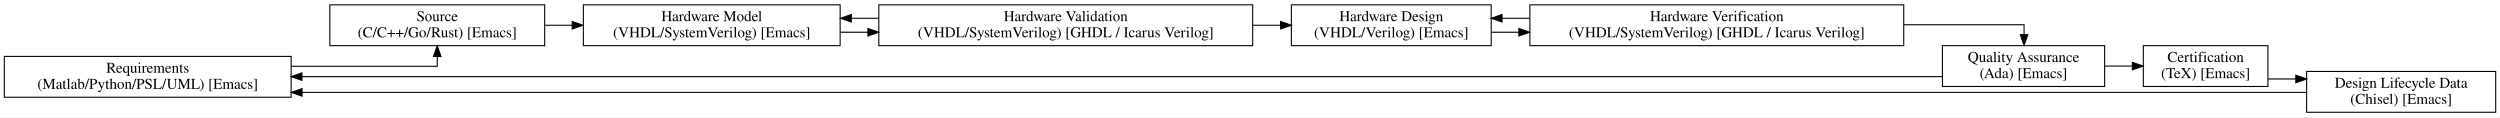
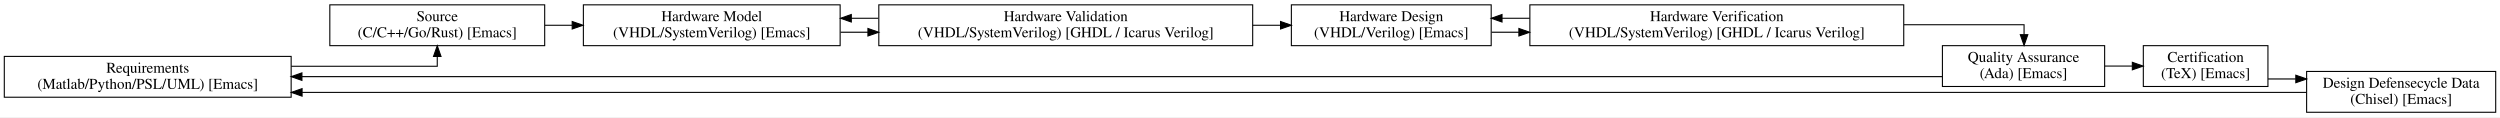
<svg xmlns="http://www.w3.org/2000/svg" width="2327pt" height="109pt" viewBox="0.00 0.00 2327.00 109.00">
  <g id="graph0" class="graph" transform="scale(1 1) rotate(0) translate(4 105)">
    <polygon fill="white" stroke="transparent" points="-4,4 -4,-105 2323,-105 2323,4 -4,4" />
    <g id="node1" class="node">
      <polygon fill="none" stroke="black" points="0,-14.5 0,-52.5 267,-52.5 267,-14.5 0,-14.5" />
      <text text-anchor="middle" x="133.5" y="-37.3" font-family="Times,serif" font-size="14.00">Requirements </text>
      <text text-anchor="middle" x="133.5" y="-22.3" font-family="Times,serif" font-size="14.00">(Matlab/Python/PSL/UML) [Emacs]</text>
    </g>
    <g id="node2" class="node">
      <polygon fill="none" stroke="black" points="303,-62.5 303,-100.5 503,-100.5 503,-62.5 303,-62.5" />
      <text text-anchor="middle" x="403" y="-85.3" font-family="Times,serif" font-size="14.00">Source </text>
      <text text-anchor="middle" x="403" y="-70.3" font-family="Times,serif" font-size="14.00">(C/C++/Go/Rust) [Emacs]</text>
    </g>
    <g id="edge1" class="edge">
      <path fill="none" stroke="black" d="M267.07,-43.33C334.83,-43.33 403,-43.33 403,-43.33 403,-43.33 403,-52.42 403,-52.42" />
      <polygon fill="black" stroke="black" points="399.5,-52.42 403,-62.42 406.5,-52.42 399.5,-52.42" />
    </g>
    <g id="node3" class="node">
      <polygon fill="none" stroke="black" points="539,-62.5 539,-100.5 778,-100.5 778,-62.5 539,-62.5" />
      <text text-anchor="middle" x="658.5" y="-85.3" font-family="Times,serif" font-size="14.00">Hardware Model </text>
      <text text-anchor="middle" x="658.5" y="-70.3" font-family="Times,serif" font-size="14.00">(VHDL/SystemVerilog) [Emacs]</text>
    </g>
    <g id="edge2" class="edge">
      <path fill="none" stroke="black" d="M503.25,-81.5C503.25,-81.5 528.6,-81.5 528.6,-81.5" />
      <polygon fill="black" stroke="black" points="528.6,-85 538.6,-81.5 528.6,-78 528.6,-85" />
    </g>
    <g id="node4" class="node">
      <polygon fill="none" stroke="black" points="814,-62.5 814,-100.5 1162,-100.5 1162,-62.5 814,-62.5" />
      <text text-anchor="middle" x="988" y="-85.3" font-family="Times,serif" font-size="14.00">Hardware Validation </text>
      <text text-anchor="middle" x="988" y="-70.3" font-family="Times,serif" font-size="14.00">(VHDL/SystemVerilog) [GHDL / Icarus Verilog]</text>
    </g>
    <g id="edge3" class="edge">
      <path fill="none" stroke="black" d="M778.39,-75C778.39,-75 803.87,-75 803.87,-75" />
      <polygon fill="black" stroke="black" points="803.87,-78.5 813.87,-75 803.87,-71.5 803.87,-78.5" />
    </g>
    <g id="edge10" class="edge">
      <path fill="none" stroke="black" d="M813.6,-88C813.6,-88 788.39,-88 788.39,-88" />
      <polygon fill="black" stroke="black" points="788.39,-84.5 778.39,-88 788.39,-91.5 788.39,-84.5" />
    </g>
    <g id="node5" class="node">
      <polygon fill="none" stroke="black" points="1198,-62.5 1198,-100.5 1384,-100.5 1384,-62.5 1198,-62.5" />
      <text text-anchor="middle" x="1291" y="-85.3" font-family="Times,serif" font-size="14.00">Hardware Design </text>
      <text text-anchor="middle" x="1291" y="-70.3" font-family="Times,serif" font-size="14.00">(VHDL/Verilog) [Emacs]</text>
    </g>
    <g id="edge4" class="edge">
      <path fill="none" stroke="black" d="M1162.06,-81.5C1162.06,-81.5 1187.92,-81.5 1187.92,-81.5" />
      <polygon fill="black" stroke="black" points="1187.92,-85 1197.92,-81.5 1187.92,-78 1187.92,-85" />
    </g>
    <g id="node6" class="node">
      <polygon fill="none" stroke="black" points="1420,-62.5 1420,-100.5 1768,-100.5 1768,-62.5 1420,-62.5" />
      <text text-anchor="middle" x="1594" y="-85.3" font-family="Times,serif" font-size="14.00">Hardware Verification </text>
      <text text-anchor="middle" x="1594" y="-70.3" font-family="Times,serif" font-size="14.00">(VHDL/SystemVerilog) [GHDL / Icarus Verilog]</text>
    </g>
    <g id="edge5" class="edge">
      <path fill="none" stroke="black" d="M1384.38,-75C1384.38,-75 1409.78,-75 1409.78,-75" />
      <polygon fill="black" stroke="black" points="1409.78,-78.5 1419.78,-75 1409.78,-71.5 1409.78,-78.5" />
    </g>
    <g id="edge11" class="edge">
      <path fill="none" stroke="black" d="M1419.94,-88C1419.94,-88 1394.08,-88 1394.08,-88" />
      <polygon fill="black" stroke="black" points="1394.08,-84.5 1384.08,-88 1394.08,-91.5 1394.08,-84.5" />
    </g>
    <g id="node7" class="node">
      <polygon fill="none" stroke="black" points="1804,-24.5 1804,-62.5 1955,-62.5 1955,-24.5 1804,-24.5" />
      <text text-anchor="middle" x="1879.5" y="-47.3" font-family="Times,serif" font-size="14.00">Quality Assurance </text>
      <text text-anchor="middle" x="1879.5" y="-32.3" font-family="Times,serif" font-size="14.00">(Ada) [Emacs]</text>
    </g>
    <g id="edge6" class="edge">
      <path fill="none" stroke="black" d="M1768.2,-82C1827.91,-82 1880,-82 1880,-82 1880,-82 1880,-72.75 1880,-72.75" />
      <polygon fill="black" stroke="black" points="1883.5,-72.75 1880,-62.75 1876.5,-72.75 1883.5,-72.75" />
    </g>
    <g id="edge12" class="edge">
      <path fill="none" stroke="black" d="M1803.92,-33.67C1803.92,-33.67 277.02,-33.67 277.02,-33.67" />
      <polygon fill="black" stroke="black" points="277.02,-30.17 267.02,-33.67 277.02,-37.17 277.02,-30.17" />
    </g>
    <g id="node8" class="node">
      <polygon fill="none" stroke="black" points="1991,-24.5 1991,-62.5 2107,-62.5 2107,-24.5 1991,-24.5" />
      <text text-anchor="middle" x="2049" y="-47.3" font-family="Times,serif" font-size="14.00">Certification </text>
      <text text-anchor="middle" x="2049" y="-32.3" font-family="Times,serif" font-size="14.00">(TeX) [Emacs]</text>
    </g>
    <g id="edge7" class="edge">
      <path fill="none" stroke="black" d="M1955.33,-43.5C1955.33,-43.5 1980.78,-43.5 1980.78,-43.5" />
      <polygon fill="black" stroke="black" points="1980.78,-47 1990.78,-43.5 1980.78,-40 1980.78,-47" />
    </g>
    <g id="node9" class="node">
      <polygon fill="none" stroke="black" points="2143,-0.5 2143,-38.5 2319,-38.5 2319,-0.5 2143,-0.5" />
-       <text text-anchor="middle" x="2231" y="-23.3" font-family="Times,serif" font-size="14.00">Design Lifecycle Data </text>
+       <text text-anchor="middle" x="2231" y="-23.3" font-family="Times,serif" font-size="14.00">Design Defensecycle Data </text>
      <text text-anchor="middle" x="2231" y="-8.3" font-family="Times,serif" font-size="14.00">(Chisel) [Emacs]</text>
    </g>
    <g id="edge8" class="edge">
      <path fill="none" stroke="black" d="M2107.09,-31.5C2107.09,-31.5 2132.95,-31.5 2132.95,-31.5" />
      <polygon fill="black" stroke="black" points="2132.95,-35 2142.95,-31.5 2132.95,-28 2132.95,-35" />
    </g>
    <g id="edge9" class="edge">
      <path fill="none" stroke="black" d="M2142.88,-19C2142.88,-19 277.17,-19 277.17,-19" />
      <polygon fill="black" stroke="black" points="277.17,-15.5 267.17,-19 277.17,-22.5 277.17,-15.5" />
    </g>
  </g>
</svg>
